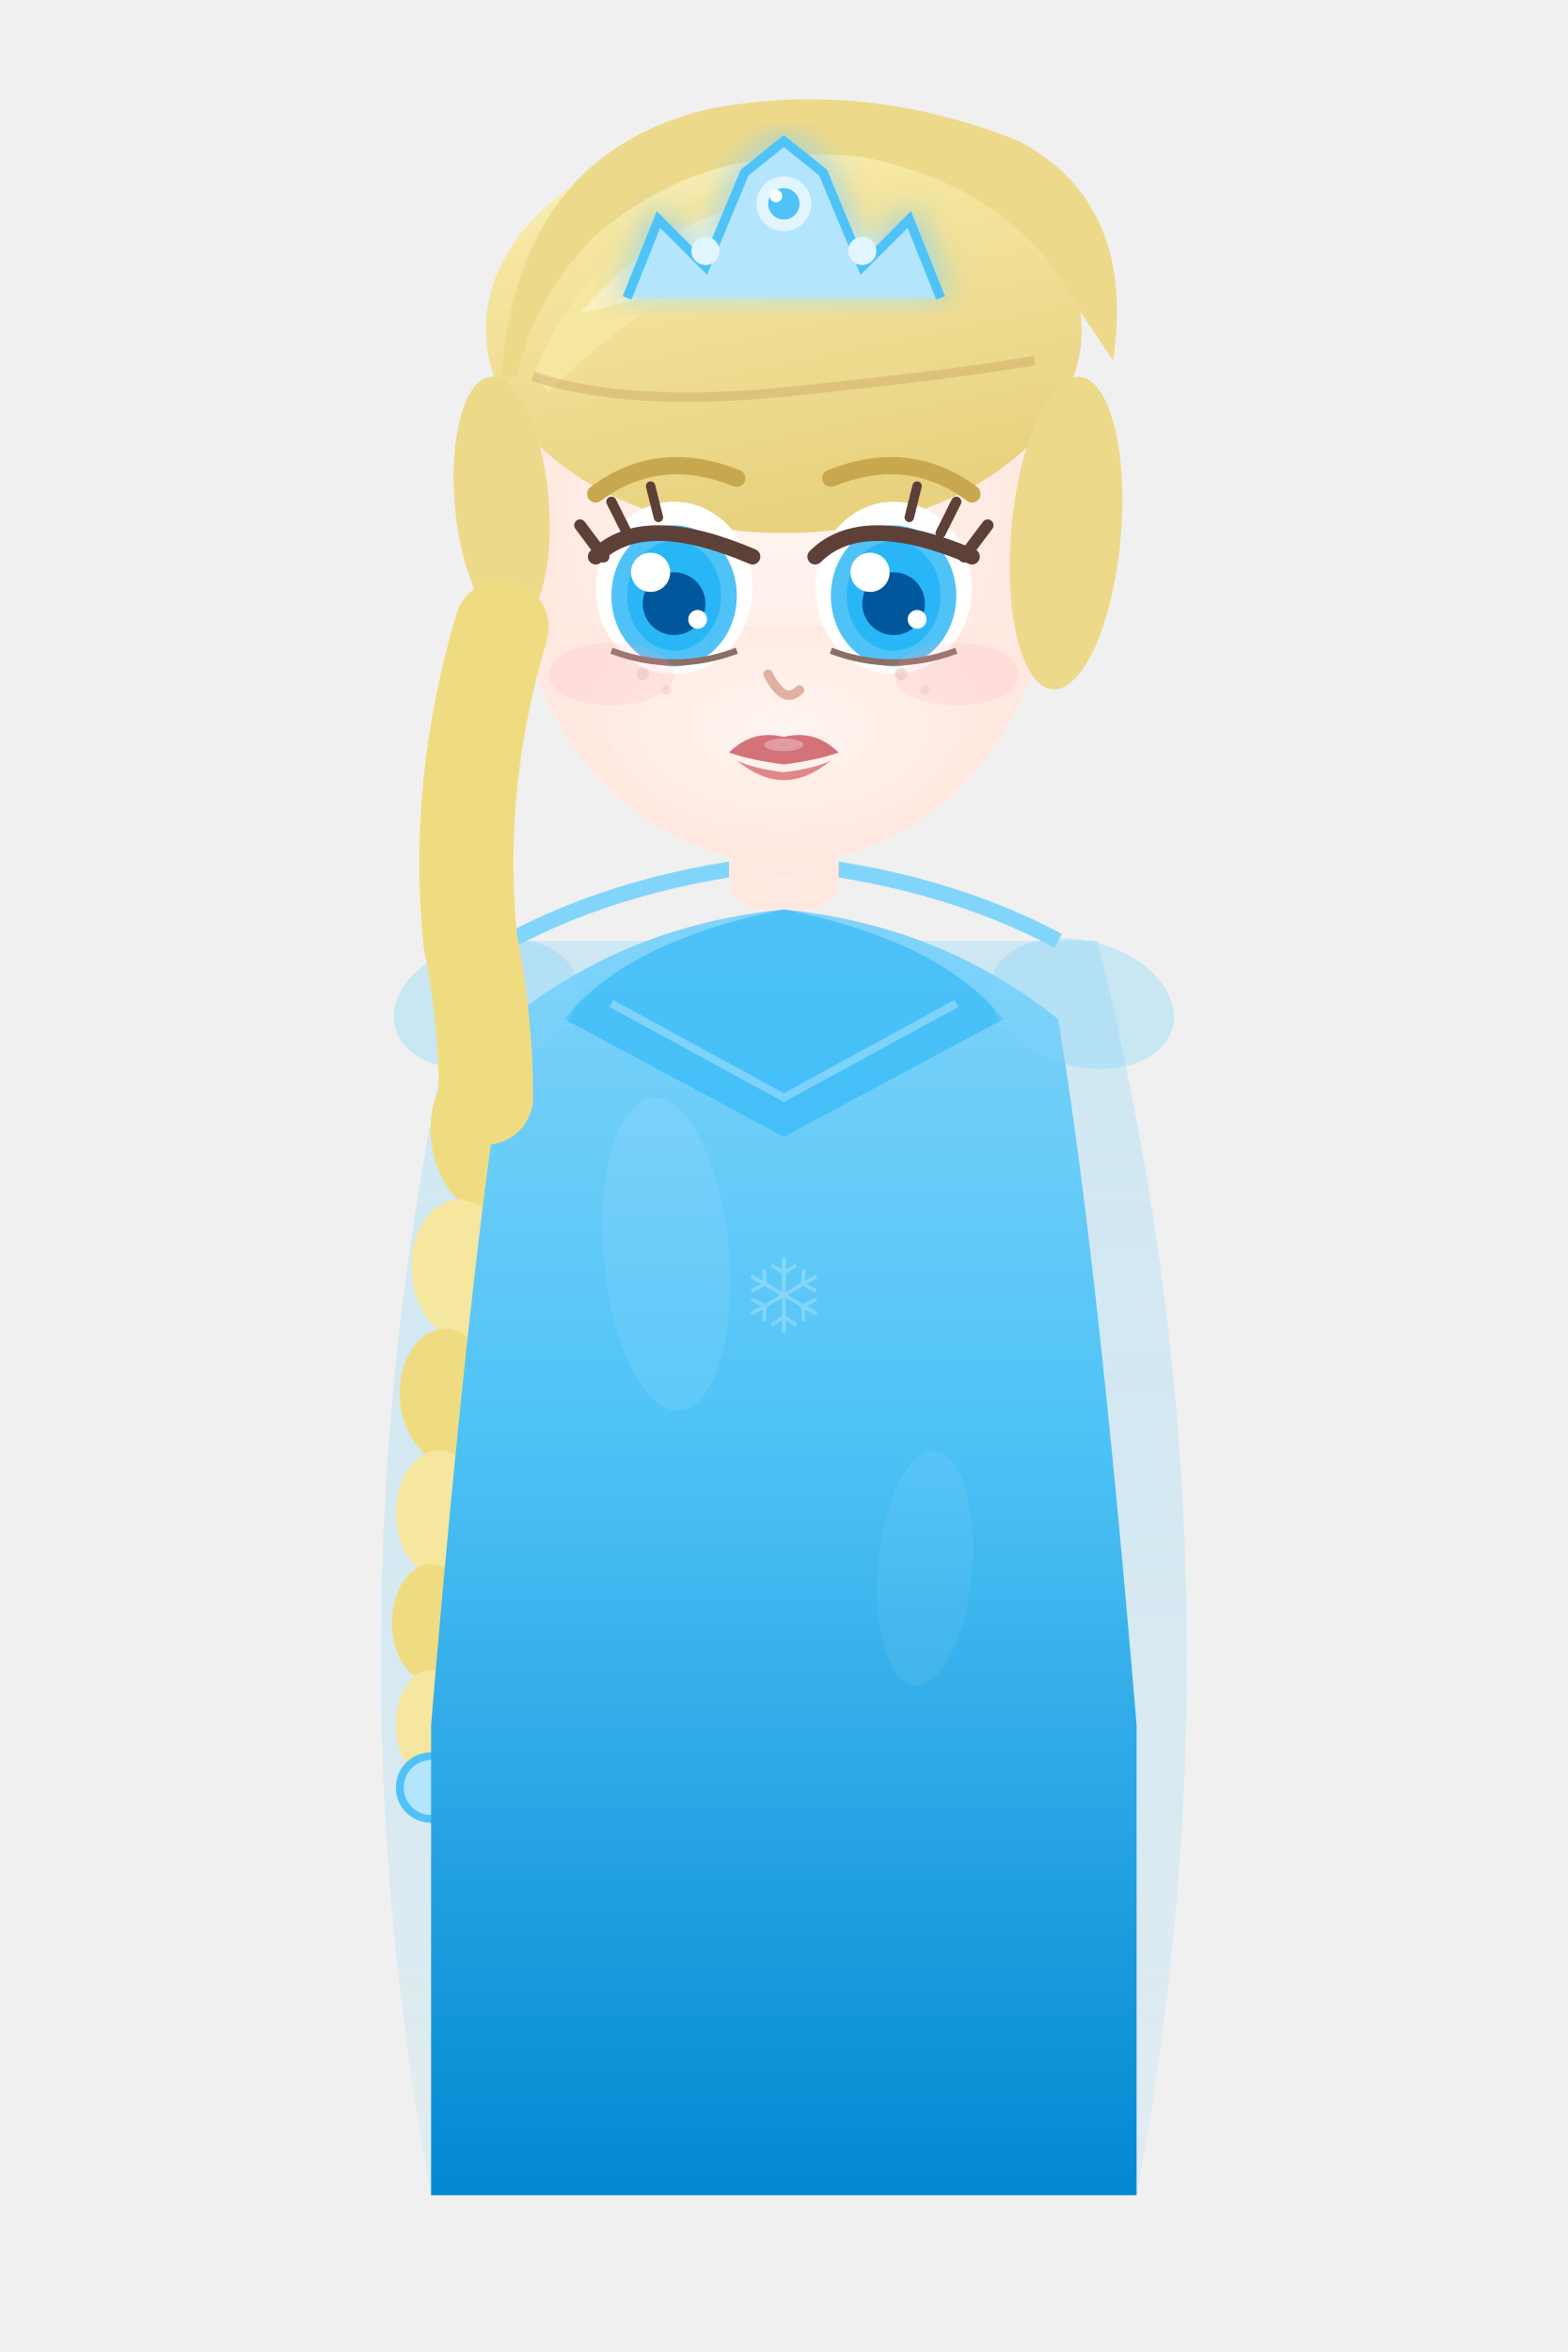
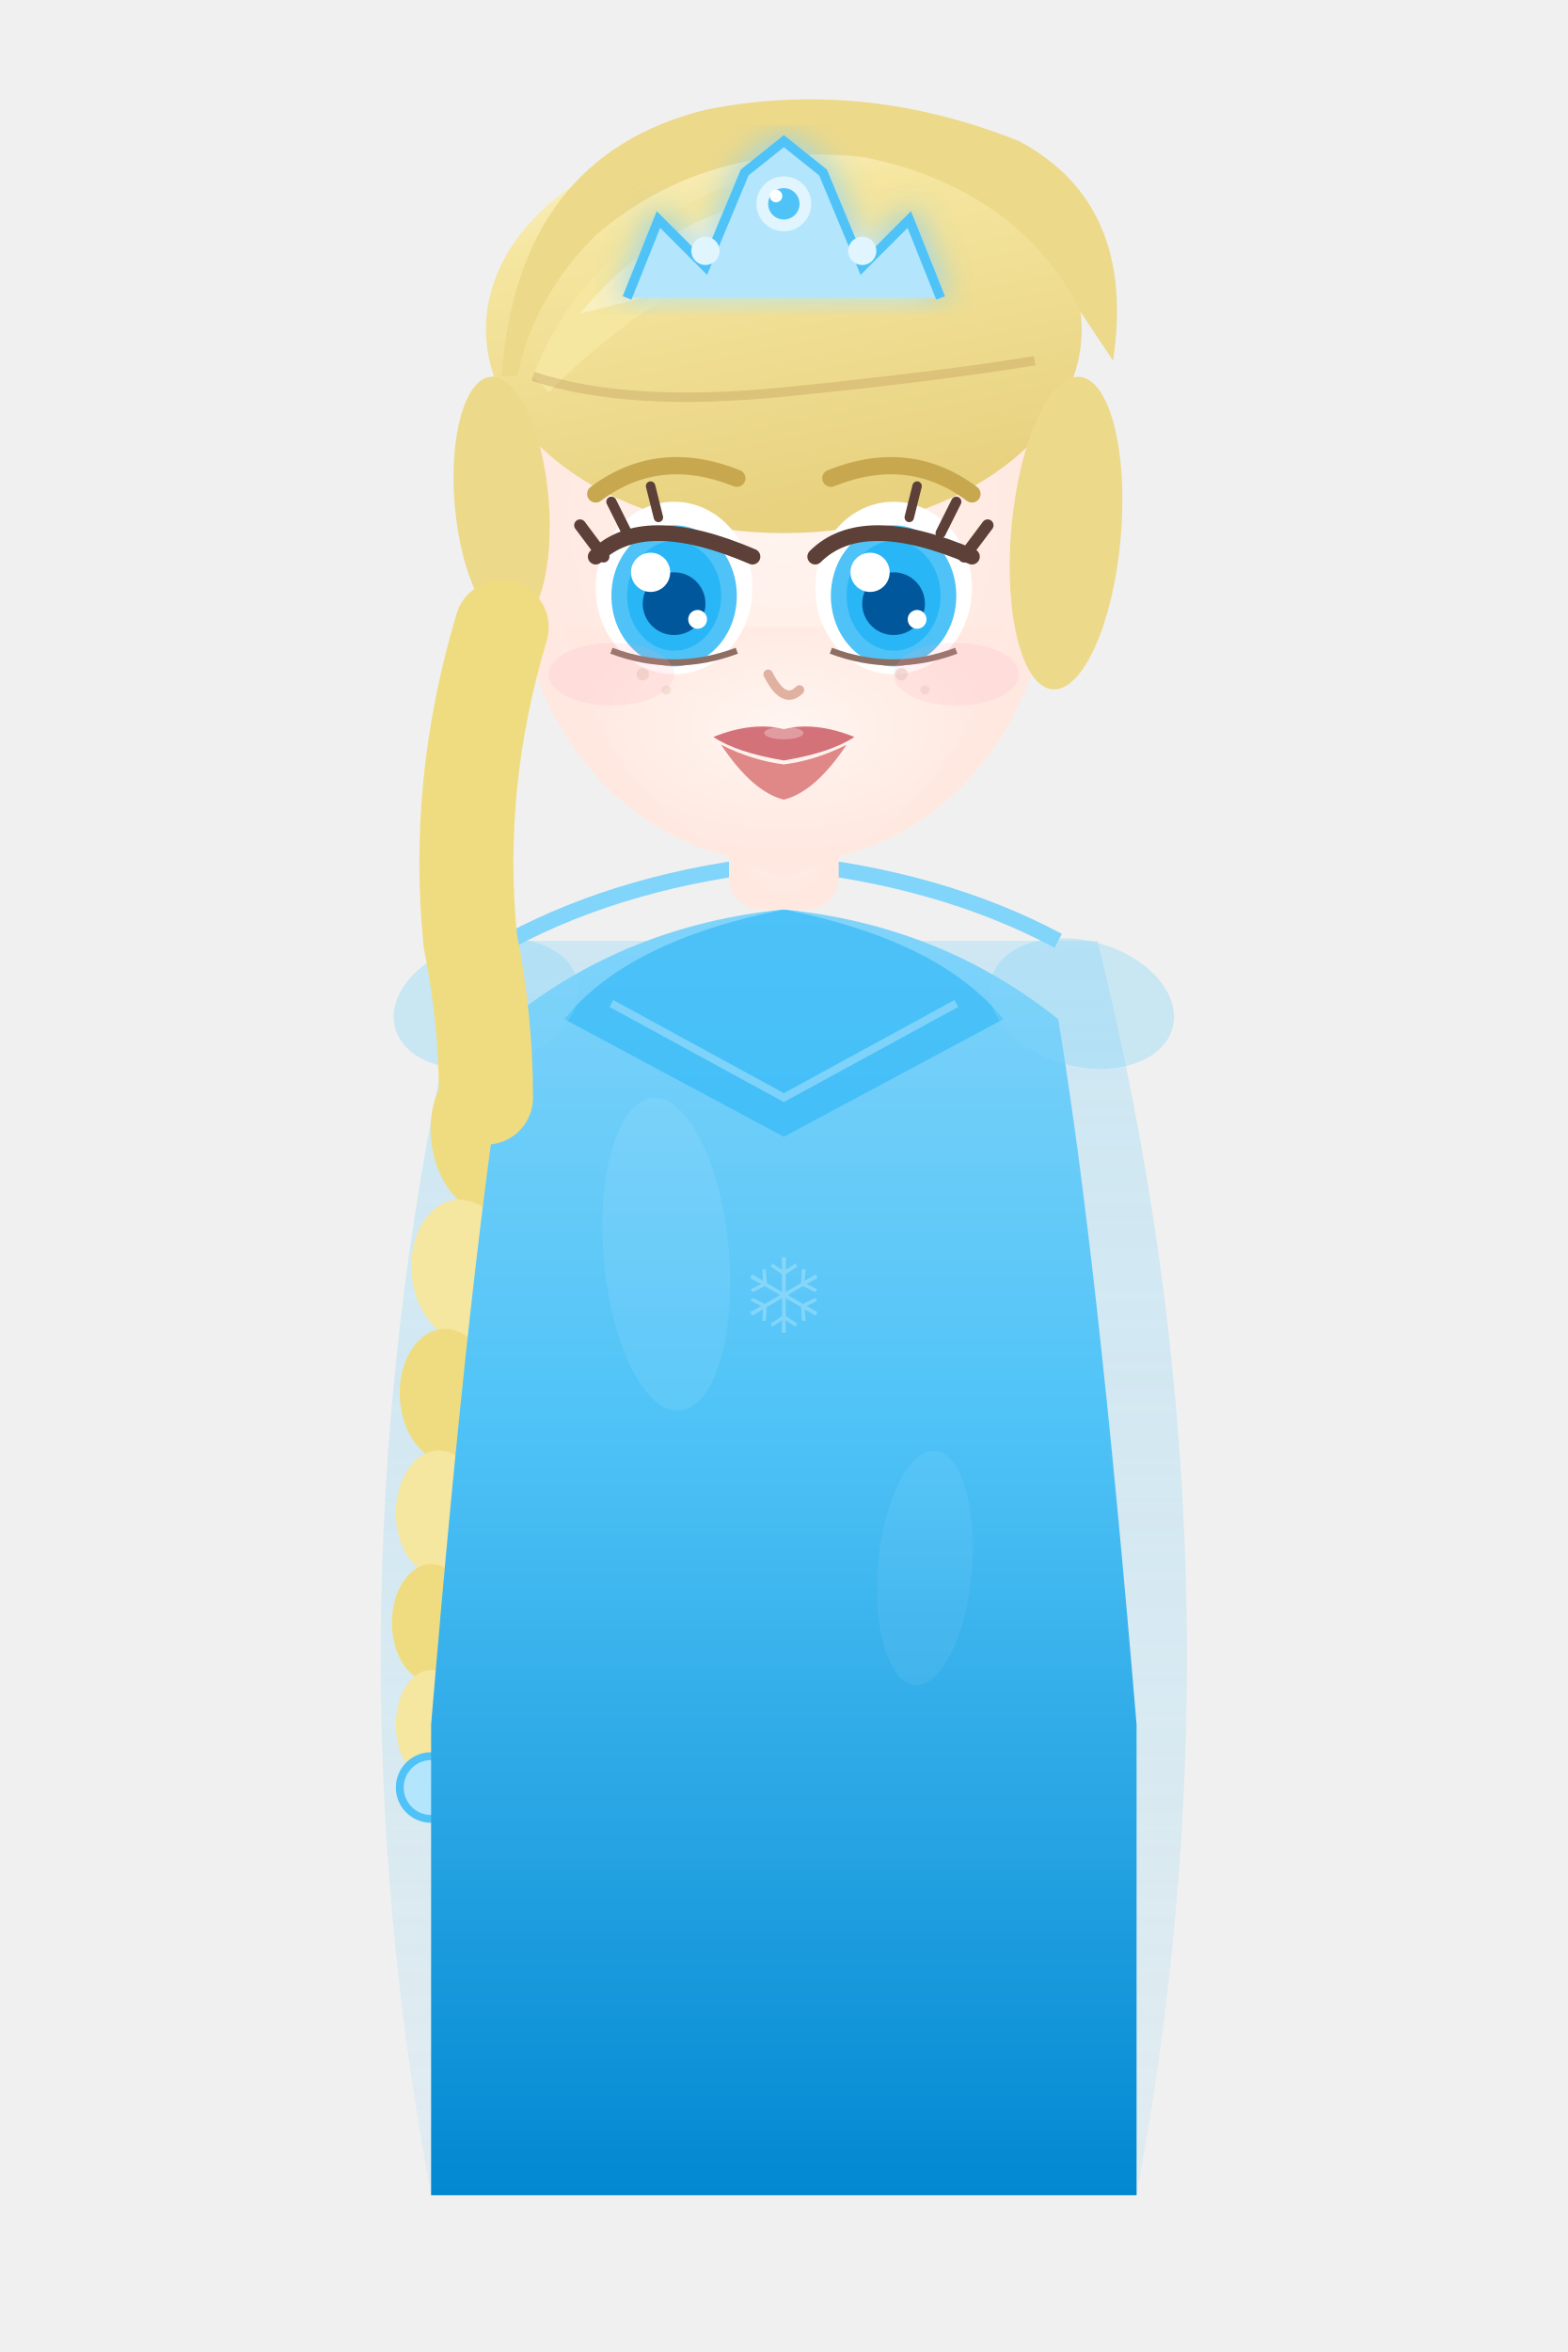
<svg xmlns="http://www.w3.org/2000/svg" viewBox="0 0 200 300" width="200" height="300">
  <defs>
    <linearGradient id="dressGrad" x1="0" y1="0" x2="0" y2="1">
      <stop offset="0%" stop-color="#81D4FA" />
      <stop offset="40%" stop-color="#4FC3F7" />
      <stop offset="100%" stop-color="#0288D1" />
    </linearGradient>
    <linearGradient id="capeGrad" x1="0" y1="0" x2="0" y2="1">
      <stop offset="0%" stop-color="rgba(129,212,250,0.5)" />
      <stop offset="100%" stop-color="rgba(79,195,247,0.15)" />
    </linearGradient>
    <radialGradient id="skinGrad" cx="0.5" cy="0.4" r="0.5">
      <stop offset="0%" stop-color="#FFF5F0" />
      <stop offset="100%" stop-color="#FFE8E0" />
    </radialGradient>
    <linearGradient id="hairGrad" x1="0" y1="0" x2="0.3" y2="1">
      <stop offset="0%" stop-color="#FFF8DC" />
      <stop offset="30%" stop-color="#F5E6A0" />
      <stop offset="100%" stop-color="#E8D280" />
    </linearGradient>
    <filter id="glow">
      <feGaussianBlur stdDeviation="2" result="blur" />
      <feMerge>
        <feMergeNode in="blur" />
        <feMergeNode in="SourceGraphic" />
      </feMerge>
    </filter>
  </defs>
  <path d="M60,120 Q40,200 55,280 L145,280 Q160,200 140,120" fill="url(#capeGrad)" opacity="0.6" />
  <text x="75" y="220" font-size="12" fill="rgba(255,255,255,0.3)" text-anchor="middle">❄</text>
  <text x="125" y="240" font-size="10" fill="rgba(255,255,255,0.25)" text-anchor="middle">❄</text>
  <text x="100" y="260" font-size="14" fill="rgba(255,255,255,0.2)" text-anchor="middle">❄</text>
  <ellipse cx="62" cy="145" rx="7" ry="10" fill="#F0DC80" transform="rotate(-8,62,145)" />
  <ellipse cx="59" cy="162" rx="6.5" ry="9" fill="#F5E6A0" transform="rotate(-5,59,162)" />
  <ellipse cx="57" cy="178" rx="6" ry="8.5" fill="#F0DC80" transform="rotate(-3,57,178)" />
  <ellipse cx="56" cy="193" rx="5.5" ry="8" fill="#F5E6A0" />
  <ellipse cx="55" cy="207" rx="5" ry="7.5" fill="#F0DC80" />
  <ellipse cx="55" cy="220" rx="4.5" ry="7" fill="#F5E6A0" />
  <circle cx="55" cy="228" r="4" fill="#B3E5FC" stroke="#4FC3F7" stroke-width="1" />
  <path d="M65,130 Q60,160 55,220 L55,280 L145,280 L145,220 Q140,160 135,130 Q120,118 100,116 Q80,118 65,130Z" fill="url(#dressGrad)" />
  <path d="M72,130 L100,145 L128,130 Q120,120 100,116 Q80,120 72,130Z" fill="#29B6F6" opacity="0.6" />
  <path d="M78,128 L100,140 L122,128" stroke="rgba(255,255,255,0.3)" stroke-width="1" fill="none" />
  <path d="M65,120 Q80,112 100,110 Q120,112 135,120" stroke="#81D4FA" stroke-width="2" fill="none" />
  <ellipse cx="85" cy="160" rx="8" ry="20" fill="rgba(255,255,255,0.08)" transform="rotate(-5,85,160)" />
  <ellipse cx="118" cy="200" rx="6" ry="15" fill="rgba(255,255,255,0.06)" transform="rotate(5,118,200)" />
  <text x="100" y="170" font-size="14" fill="rgba(255,255,255,0.25)" text-anchor="middle">❄</text>
  <ellipse cx="62" cy="128" rx="12" ry="8" fill="rgba(129,212,250,0.35)" transform="rotate(-15,62,128)" />
  <ellipse cx="138" cy="128" rx="12" ry="8" fill="rgba(129,212,250,0.35)" transform="rotate(15,138,128)" />
  <rect x="93" y="98" width="14" height="18" rx="4" fill="url(#skinGrad)" />
  <ellipse cx="100" cy="72" rx="34" ry="38" fill="url(#skinGrad)" />
  <path d="M72,80 Q78,105 100,112 Q122,105 128,80" fill="url(#skinGrad)" />
  <ellipse cx="100" cy="42" rx="38" ry="26" fill="url(#hairGrad)" />
  <path d="M64,48 Q66,20 90,14 Q110,10 130,18 Q145,26 142,46 L138,40 Q130,24 110,20 Q90,18 76,30 Q68,38 66,48Z" fill="#EDD98A" />
  <path d="M68,48 Q74,32 92,24 Q100,22 106,26 Q98,32 88,36 Q78,42 70,50Z" fill="#F5E6A0" />
  <path d="M74,40 Q82,30 95,26 Q90,32 82,38Z" fill="#FFF8DC" opacity="0.5" />
  <path d="M68,48 Q80,52 100,50 Q120,48 132,46" stroke="rgba(180,140,80,0.3)" stroke-width="1.2" fill="none" />
  <ellipse cx="136" cy="68" rx="7" ry="20" fill="#EDD98A" transform="rotate(5,136,68)" />
  <ellipse cx="64" cy="64" rx="6" ry="16" fill="#EDD98A" transform="rotate(-5,64,64)" />
  <path d="M64,80 Q58,100 60,120 Q62,130 62,140" stroke="#F0DC80" stroke-width="12" fill="none" stroke-linecap="round" />
  <ellipse cx="86" cy="75" rx="10" ry="11" fill="white" />
  <ellipse cx="86" cy="76" rx="8" ry="9" fill="#4FC3F7" />
  <ellipse cx="86" cy="76" rx="6" ry="7" fill="#29B6F6" />
  <circle cx="86" cy="77" r="4" fill="#01579B" />
  <circle cx="83" cy="73" r="2.5" fill="white" />
  <circle cx="89" cy="79" r="1.2" fill="white" />
  <path d="M76,71 Q82,65 96,71" stroke="#5D4037" stroke-width="2" fill="none" stroke-linecap="round" />
  <line x1="77" y1="71" x2="74" y2="67" stroke="#5D4037" stroke-width="1.5" stroke-linecap="round" />
  <line x1="80" y1="68" x2="78" y2="64" stroke="#5D4037" stroke-width="1.3" stroke-linecap="round" />
  <line x1="84" y1="66" x2="83" y2="62" stroke="#5D4037" stroke-width="1.2" stroke-linecap="round" />
  <path d="M78,83 Q86,86 94,83" stroke="#8D6E63" stroke-width="0.8" fill="none" />
  <ellipse cx="114" cy="75" rx="10" ry="11" fill="white" />
  <ellipse cx="114" cy="76" rx="8" ry="9" fill="#4FC3F7" />
  <ellipse cx="114" cy="76" rx="6" ry="7" fill="#29B6F6" />
  <circle cx="114" cy="77" r="4" fill="#01579B" />
  <circle cx="111" cy="73" r="2.5" fill="white" />
  <circle cx="117" cy="79" r="1.2" fill="white" />
  <path d="M104,71 Q110,65 124,71" stroke="#5D4037" stroke-width="2" fill="none" stroke-linecap="round" />
  <line x1="123" y1="71" x2="126" y2="67" stroke="#5D4037" stroke-width="1.5" stroke-linecap="round" />
  <line x1="120" y1="68" x2="122" y2="64" stroke="#5D4037" stroke-width="1.3" stroke-linecap="round" />
  <line x1="116" y1="66" x2="117" y2="62" stroke="#5D4037" stroke-width="1.2" stroke-linecap="round" />
  <path d="M106,83 Q114,86 122,83" stroke="#8D6E63" stroke-width="0.8" fill="none" />
  <path d="M76,63 Q84,57 94,61" stroke="#C8A84E" stroke-width="2.2" fill="none" stroke-linecap="round" />
  <path d="M106,61 Q116,57 124,63" stroke="#C8A84E" stroke-width="2.2" fill="none" stroke-linecap="round" />
  <path d="M98,86 Q100,90 102,88" stroke="#E0B0A0" stroke-width="1.2" fill="none" stroke-linecap="round" />
  <circle cx="82" cy="86" r="0.8" fill="#E0C8B8" opacity="0.5" />
  <circle cx="85" cy="88" r="0.6" fill="#E0C8B8" opacity="0.4" />
  <circle cx="115" cy="86" r="0.8" fill="#E0C8B8" opacity="0.5" />
  <circle cx="118" cy="88" r="0.6" fill="#E0C8B8" opacity="0.4" />
-   <path d="M93,96 Q96,93 100,94 Q104,93 107,96 Q104,97 100,97.5 Q96,97 93,96Z" fill="#D4727A" />
-   <path d="M94,97 Q100,102 106,97 Q104,98 100,98.5 Q96,98 94,97Z" fill="#E08888" />
-   <ellipse cx="100" cy="95" rx="2.5" ry="0.8" fill="rgba(255,255,255,0.3)" />
+   <path d="M91,94 Q96,92 100,93 Q104,92 109,94 Q106,96 100,97 Q94,96 91,94Z" fill="#D4727A" />
+   <path d="M92,95 Q96,101 100,102 Q104,101 108,95 Q104,97 100,97.5 Q96,97 92,95Z" fill="#E08888" />
+   <ellipse cx="100" cy="93.5" rx="2.5" ry="0.8" fill="rgba(255,255,255,0.3)" />
  <ellipse cx="78" cy="86" rx="8" ry="4" fill="rgba(255,160,180,0.15)" />
  <ellipse cx="122" cy="86" rx="8" ry="4" fill="rgba(255,160,180,0.15)" />
  <g filter="url(#glow)">
    <path d="M80,38 L84,28 L90,34 L95,22 L100,18 L105,22 L110,34 L116,28 L120,38" fill="#B3E5FC" stroke="#4FC3F7" stroke-width="1.2" />
    <circle cx="100" cy="26" r="3.5" fill="#E1F5FE" />
    <circle cx="100" cy="26" r="2" fill="#4FC3F7" />
    <circle cx="99" cy="25" r="0.8" fill="white" />
    <circle cx="90" cy="32" r="1.8" fill="#E1F5FE" />
    <circle cx="110" cy="32" r="1.8" fill="#E1F5FE" />
  </g>
</svg>
